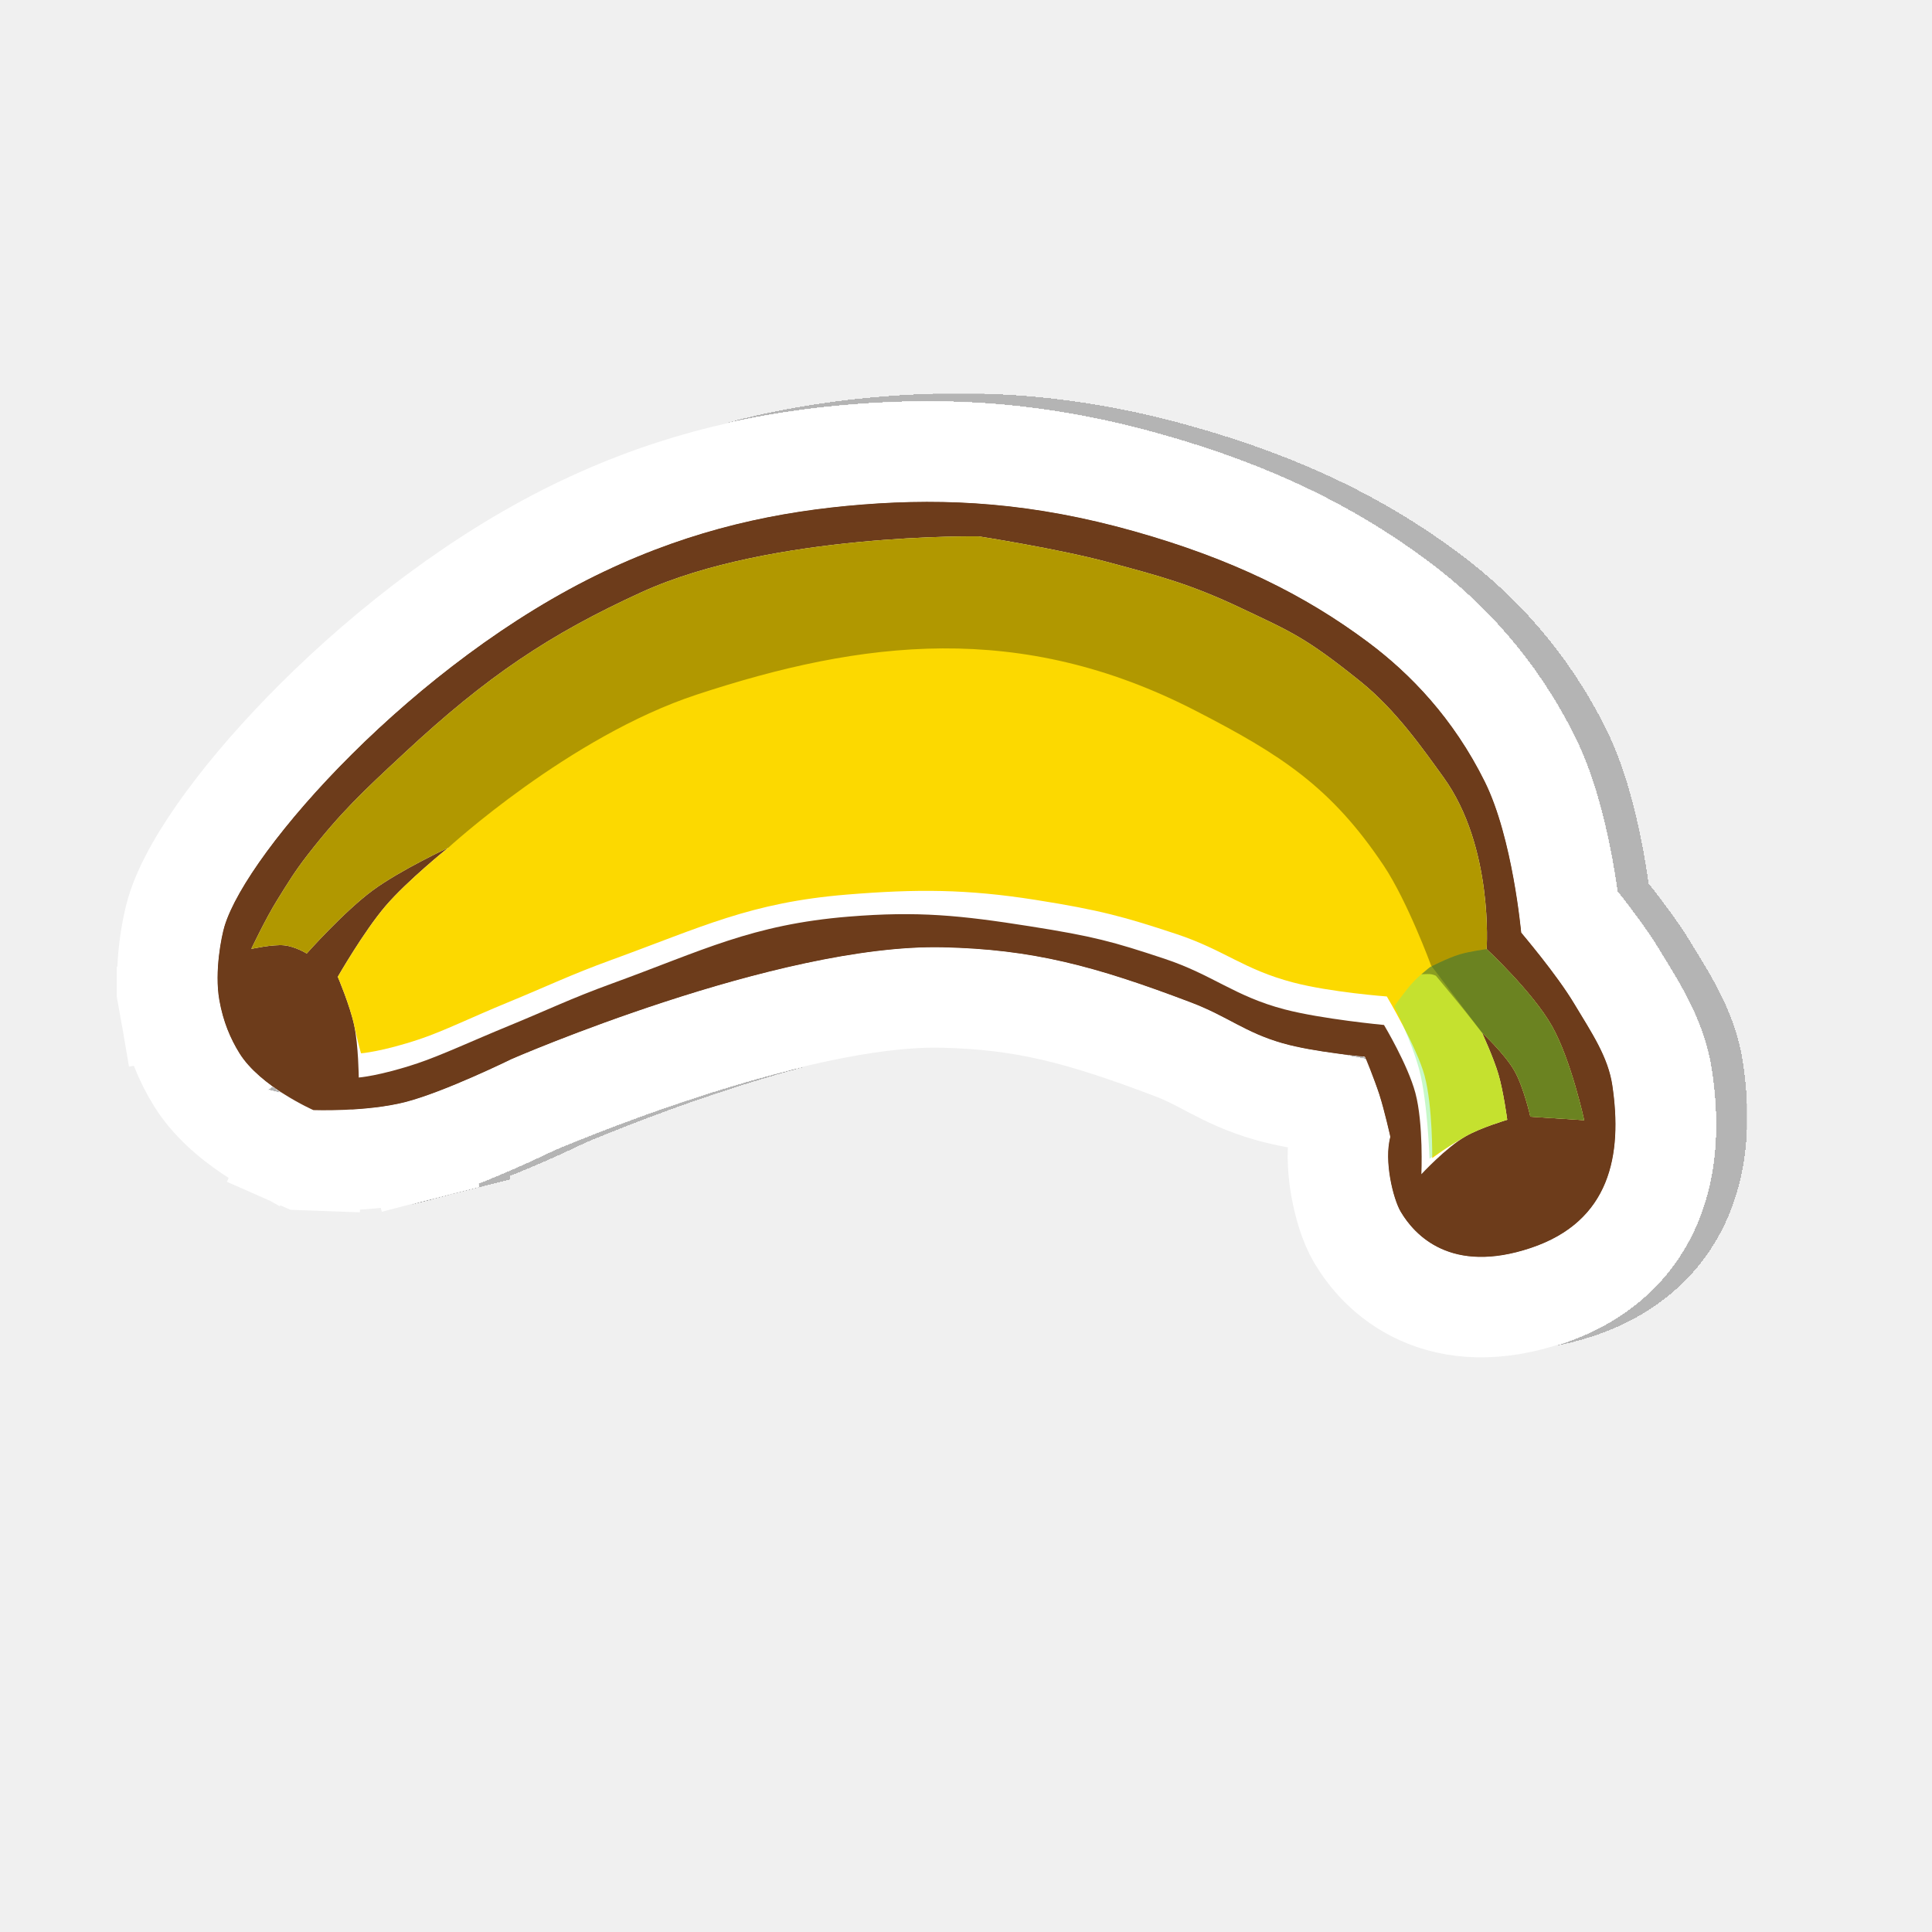
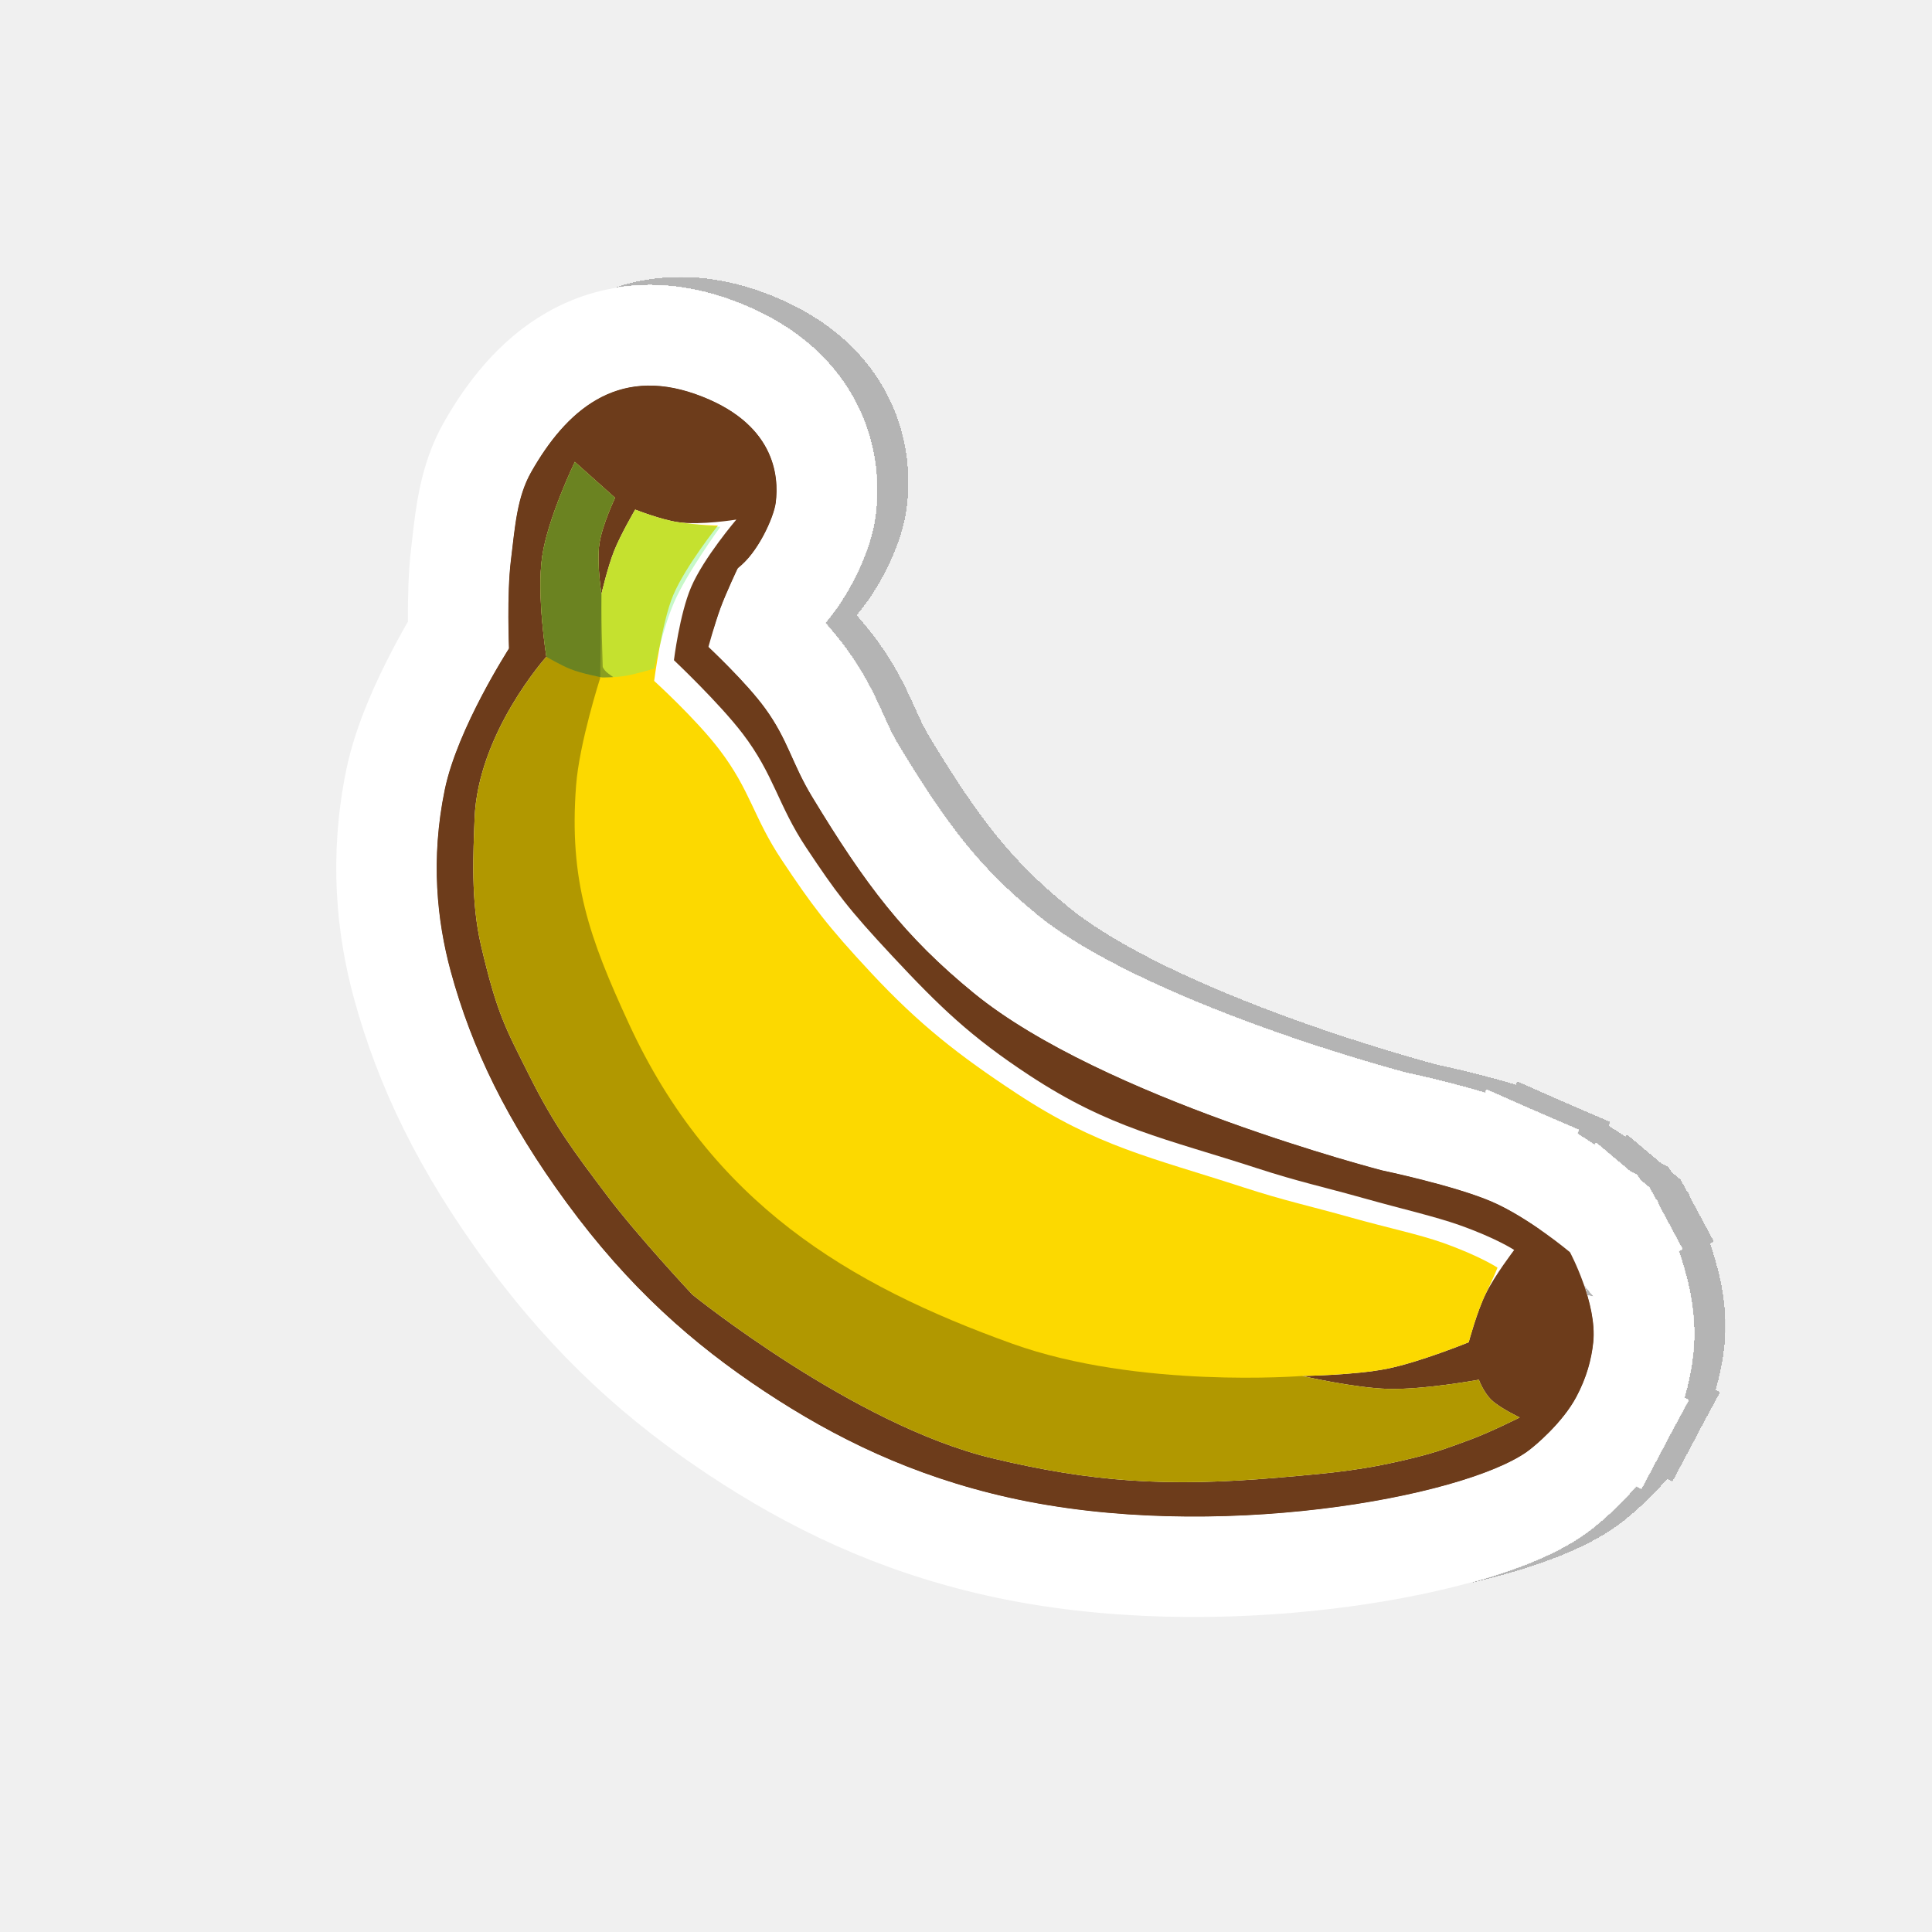
<svg xmlns="http://www.w3.org/2000/svg" width="256" height="256" viewBox="0 0 256 256" fill="none">
-   <g clip-path="url(#clip0_783_492)">
-     <g filter="url(#filter0_d_783_492)">
-       <path d="M31.73 139.556C34.482 143.991 41.527 147.095 41.527 147.095C41.527 147.095 48.545 147.351 53.724 146.02C58.928 144.682 67.799 140.321 67.799 140.321C67.799 140.321 102.913 125.033 124.912 125.517C136.827 125.779 145.087 127.996 157.809 132.824C162.669 134.668 164.971 136.811 169.971 138.236C174.117 139.419 180.869 140.006 180.869 140.006C180.869 140.006 182.127 143.018 182.766 145.007C183.463 147.174 184.233 150.647 184.233 150.647C183.361 153.779 184.59 158.851 185.605 160.564C187.442 163.663 192.262 168.898 202.832 165.362C213.402 161.826 215.002 152.994 213.642 143.819C213.083 140.051 210.978 136.971 208.568 132.956C206.215 129.036 201.561 123.579 201.561 123.579C201.561 123.579 200.444 111.045 196.75 103.591C192.574 95.165 186.88 89.281 181.308 85.114C172.859 78.795 163.203 74.042 150.305 70.403C136.905 66.623 125.612 65.959 114.25 66.857C103.16 67.734 91.989 70.059 80.054 75.727C54.966 87.639 32.802 112.685 29.753 122.721C29.351 124.045 28.4 128.719 29.059 132.484C29.567 135.392 30.552 137.66 31.73 139.556Z" fill="#6D3C1B" />
-       <path d="M41.527 147.095L38.843 153.186L40.01 153.7L41.284 153.746L41.527 147.095ZM41.527 147.095C41.284 153.746 41.285 153.746 41.286 153.746L41.287 153.746L41.291 153.746L41.301 153.747L41.328 153.748L41.411 153.75C41.48 153.752 41.575 153.755 41.694 153.757C41.931 153.763 42.264 153.768 42.675 153.77C43.496 153.773 44.641 153.763 45.967 153.706C48.527 153.597 52.12 153.304 55.38 152.466L53.724 146.02L55.38 152.466C58.553 151.651 62.505 150.028 65.385 148.765C66.887 148.107 68.214 147.494 69.166 147.046C69.643 146.821 70.029 146.637 70.298 146.507C70.414 146.451 70.508 146.405 70.579 146.371C70.636 146.346 70.713 146.314 70.807 146.273C71.053 146.169 71.423 146.012 71.906 145.811C72.872 145.41 74.288 144.831 76.059 144.137C79.607 142.746 84.558 140.896 90.17 139.065C101.635 135.324 114.983 131.956 124.766 132.171C135.64 132.41 143.109 134.364 155.447 139.047C157.159 139.696 158.427 140.363 160.006 141.193C160.248 141.32 160.497 141.451 160.756 141.587C162.707 142.606 165 143.74 168.145 144.637C170.706 145.368 173.829 145.86 176.093 146.162C176.105 146.164 176.117 146.165 176.129 146.167C176.243 146.483 176.345 146.78 176.43 147.043C176.703 147.893 177.024 149.115 177.297 150.226C177.345 150.421 177.39 150.608 177.432 150.783C177.115 153.151 177.346 155.506 177.653 157.276C178.04 159.504 178.781 162.104 179.879 163.957C181.226 166.23 183.79 169.509 188.186 171.509C192.731 173.578 198.351 173.88 204.943 171.674C211.926 169.339 216.534 164.947 218.872 159.223C221.07 153.843 220.986 147.969 220.226 142.844C219.52 138.078 217.039 134.039 215.058 130.815C214.786 130.371 214.522 129.943 214.275 129.53C212.872 127.194 210.904 124.578 209.415 122.684C208.877 122 208.378 121.38 207.956 120.863C207.948 120.801 207.941 120.738 207.932 120.673C207.759 119.29 207.486 117.366 207.089 115.187C206.323 110.987 204.991 105.231 202.713 100.635C197.995 91.116 191.548 84.461 185.295 79.784C176.106 72.912 165.688 67.827 152.112 63.997C137.876 59.981 125.785 59.269 113.726 60.222C102.009 61.149 90.014 63.629 77.199 69.714C63.794 76.079 51.377 85.832 41.946 95.207C37.212 99.913 33.139 104.616 30.007 108.878C26.98 112.998 24.481 117.177 23.384 120.786C23.045 121.903 22.637 123.807 22.395 125.933C22.154 128.047 22.018 130.865 22.502 133.631L29.059 132.484L22.502 133.631C23.171 137.453 24.491 140.516 26.074 143.066C28.272 146.606 31.786 149.15 34.105 150.615C35.365 151.411 36.512 152.036 37.349 152.465C37.77 152.68 38.12 152.85 38.376 152.971C38.504 153.031 38.609 153.08 38.687 153.116C38.727 153.134 38.76 153.148 38.786 153.16L38.82 153.175L38.833 153.181L38.838 153.183L38.841 153.185C38.842 153.185 38.843 153.186 41.527 147.095Z" stroke="white" stroke-width="13.312" />
+   <g clip-path="url(#clip0_801_354)">
+     <g filter="url(#filter0_d_801_354)">
+       <path d="M211.111 177.9C211.672 172.71 208.032 165.927 208.032 165.927C208.032 165.927 202.659 161.405 197.759 159.265C192.834 157.115 183.16 155.09 183.16 155.09C183.16 155.09 146.077 145.519 129.039 131.594C119.811 124.052 114.667 117.22 107.614 105.583C104.92 101.137 104.425 98.031 101.363 93.83C98.824 90.345 93.865 85.726 93.865 85.726C93.865 85.726 94.728 82.577 95.448 80.617C96.234 78.481 97.765 75.269 97.765 75.269C100.381 73.338 102.535 68.585 102.789 66.61C103.25 63.037 102.675 55.944 92.169 52.223C81.662 48.502 74.964 54.477 70.387 62.544C68.507 65.857 68.27 69.581 67.697 74.228C67.138 78.766 67.446 85.932 67.446 85.932C67.446 85.932 60.609 96.496 58.931 104.644C57.035 113.854 57.899 121.997 59.724 128.711C62.492 138.892 67.174 148.583 75.098 159.391C83.33 170.619 91.82 178.095 101.326 184.382C110.605 190.519 120.84 195.565 133.734 198.447C160.837 204.505 193.723 198.414 202.304 192.383C203.436 191.587 207.063 188.49 208.862 185.117C210.251 182.512 210.871 180.119 211.111 177.9Z" fill="#6D3C1B" />
+       <path d="M208.032 165.927L213.897 162.78L213.294 161.656L212.318 160.835L208.032 165.927ZM208.032 165.927C212.318 160.835 212.318 160.835 212.317 160.834L212.316 160.833L212.313 160.831L212.306 160.825L212.285 160.808L212.221 160.754C212.168 160.71 212.095 160.65 212.003 160.574C211.819 160.424 211.56 160.215 211.237 159.96C210.592 159.452 209.683 158.755 208.604 157.984C206.519 156.493 203.508 154.512 200.423 153.165L197.759 159.265L200.423 153.165C197.42 151.854 193.307 150.701 190.26 149.922C188.671 149.517 187.248 149.182 186.222 148.949C185.708 148.833 185.29 148.741 184.998 148.677C184.873 148.65 184.77 148.628 184.693 148.611C184.633 148.595 184.553 148.574 184.453 148.548C184.195 148.479 183.807 148.374 183.303 148.235C182.294 147.957 180.823 147.541 178.999 146.998C175.347 145.91 170.307 144.319 164.757 142.307C153.42 138.196 140.827 132.633 133.251 126.44C124.829 119.557 120.147 113.419 113.307 102.133C112.358 100.567 111.769 99.261 111.036 97.635C110.924 97.386 110.808 97.129 110.687 96.863C109.777 94.858 108.669 92.553 106.742 89.91C105.174 87.757 103.016 85.447 101.418 83.815C101.41 83.806 101.401 83.797 101.393 83.789C101.498 83.47 101.6 83.173 101.696 82.914C102.004 82.076 102.503 80.915 102.972 79.871C103.054 79.688 103.134 79.513 103.209 79.349C104.916 77.678 106.184 75.68 107.031 74.097C108.098 72.103 109.115 69.598 109.391 67.461C109.728 64.841 109.726 60.679 107.494 56.396C105.186 51.968 100.943 48.27 94.391 45.949C87.451 43.491 81.116 44.115 75.749 47.186C70.705 50.072 67.155 54.753 64.598 59.259C62.221 63.449 61.689 68.159 61.265 71.919C61.206 72.437 61.15 72.936 61.091 73.414C60.758 76.119 60.699 79.392 60.706 81.801C60.708 82.671 60.72 83.467 60.734 84.134C60.702 84.188 60.669 84.243 60.636 84.298C59.921 85.495 58.952 87.179 57.923 89.141C55.941 92.922 53.447 98.278 52.412 103.301C50.269 113.708 51.253 122.921 53.301 130.457C56.311 141.528 61.39 151.95 69.73 163.326C78.476 175.255 87.564 183.261 97.654 189.934C107.458 196.417 118.436 201.848 132.282 204.942C146.764 208.18 162.553 208.139 175.756 206.557C182.385 205.763 188.489 204.566 193.582 203.135C198.503 201.752 203.046 199.997 206.131 197.829C207.086 197.157 208.58 195.908 210.08 194.382C211.571 192.865 213.413 190.728 214.735 188.25L208.862 185.117L214.735 188.25C216.561 184.826 217.406 181.6 217.729 178.615C218.177 174.473 216.973 170.305 216.048 167.723C215.545 166.32 215.026 165.121 214.63 164.268C214.431 163.839 214.26 163.489 214.133 163.237C214.069 163.11 214.016 163.008 213.976 162.931C213.956 162.893 213.94 162.861 213.926 162.835L213.909 162.802L213.902 162.79L213.899 162.785L213.898 162.782C213.897 162.781 213.897 162.78 208.032 165.927Z" stroke="white" stroke-width="13.312" />
    </g>
-     <path d="M31.73 139.556C34.482 143.991 41.527 147.095 41.527 147.095C41.527 147.095 48.545 147.351 53.724 146.02C58.928 144.682 67.799 140.321 67.799 140.321C67.799 140.321 102.913 125.033 124.912 125.517C136.827 125.779 145.087 127.996 157.809 132.824C162.669 134.668 164.971 136.811 169.971 138.236C174.117 139.419 180.869 140.006 180.869 140.006C180.869 140.006 182.127 143.018 182.766 145.007C183.463 147.174 184.233 150.647 184.233 150.647C183.361 153.779 184.59 158.851 185.605 160.564C187.442 163.663 192.262 168.898 202.832 165.362C213.402 161.826 215.002 152.994 213.642 143.819C213.083 140.051 210.978 136.971 208.568 132.956C206.215 129.036 201.561 123.579 201.561 123.579C201.561 123.579 200.444 111.045 196.75 103.591C192.574 95.165 186.88 89.281 181.308 85.114C172.859 78.795 163.203 74.042 150.305 70.403C136.905 66.623 125.612 65.959 114.25 66.857C103.16 67.734 91.989 70.059 80.054 75.727C54.966 87.639 32.802 112.685 29.753 122.721C29.351 124.045 28.4 128.719 29.059 132.484C29.567 135.392 30.552 137.66 31.73 139.556Z" fill="#6D3C1B" />
-     <path d="M209.91 148.433L202.783 147.967C202.783 147.967 201.914 144.079 200.677 141.896C199.392 139.629 196.356 136.811 196.356 136.811C196.356 136.811 197.883 140.095 198.536 142.312C199.219 144.627 199.715 148.378 199.715 148.378C199.715 148.378 196.219 149.409 194.214 150.558C191.594 152.06 188.341 155.588 188.341 155.588C188.341 155.588 188.632 148.894 187.544 144.819C186.545 141.077 183.386 135.814 183.386 135.814C183.386 135.814 175.16 135.043 170.209 133.746C163.581 132.012 160.685 129.155 154.276 127.03C147.462 124.771 144.936 124.072 136.405 122.727C127.29 121.29 121.655 120.708 112.458 121.457C99.609 122.504 93.076 125.966 81.041 130.341C75.599 132.32 72.68 133.772 67.323 135.97C62.635 137.894 58.467 139.843 55.319 140.896C50.322 142.567 47.538 142.778 47.538 142.778C47.538 142.778 47.495 138.514 46.934 135.86C46.387 133.267 44.759 129.432 44.759 129.432C44.759 129.432 48.213 123.412 51.083 120.056C53.964 116.688 59.395 112.33 59.395 112.33C59.395 112.33 52.997 115.315 49.384 117.979C45.58 120.783 40.641 126.344 40.641 126.344C40.641 126.344 39.137 125.409 37.653 125.259C36.154 125.107 33.301 125.734 33.301 125.734C33.301 125.734 35.194 121.737 36.686 119.336C38.224 116.863 39.064 115.454 40.855 113.156C45.21 107.569 48.227 104.764 53.338 100.011L53.617 99.751C64.468 89.659 72.736 84.077 85.029 78.463C102.203 70.619 129.698 71.076 129.698 71.076C129.698 71.076 140.127 72.705 146.647 74.447C153.774 76.352 157.842 77.441 164.508 80.603C171.043 83.704 172.961 84.423 180.282 90.313C185.002 94.111 188.654 99.387 191.263 102.991C197.929 112.197 196.986 125.764 196.986 125.764C196.986 125.764 203.056 131.401 205.629 135.934C208.175 140.421 209.91 148.433 209.91 148.433Z" fill="white" />
-     <path d="M209.91 148.433L202.783 147.967C202.783 147.967 201.914 144.079 200.677 141.896C199.392 139.629 196.356 136.811 196.356 136.811C196.356 136.811 197.883 140.095 198.536 142.312C199.219 144.627 199.715 148.378 199.715 148.378C199.715 148.378 196.219 149.409 194.214 150.559C191.594 152.061 189.778 153.457 189.778 153.457C189.778 153.457 189.856 146.619 188.768 142.544C187.769 138.802 183.763 132.038 183.763 132.038C183.763 132.038 176.32 131.484 171.368 130.188C164.741 128.453 162.271 125.884 155.862 123.759C149.048 121.501 145.739 120.583 137.208 119.238C128.093 117.801 121.457 117.784 112.26 118.533C99.411 119.58 93.021 122.829 80.987 127.204C75.545 129.183 72.626 130.635 67.269 132.833C62.581 134.757 58.77 136.636 55.622 137.689C50.624 139.361 47.841 139.572 47.841 139.572C47.841 139.572 47.495 138.514 46.934 135.86C46.387 133.267 44.759 129.432 44.759 129.432C44.759 129.432 48.213 123.413 51.083 120.056C53.964 116.688 59.395 112.33 59.395 112.33C59.395 112.33 52.997 115.315 49.384 117.979C45.58 120.783 40.641 126.344 40.641 126.344C40.641 126.344 39.137 125.409 37.652 125.259C36.154 125.107 33.301 125.734 33.301 125.734C33.301 125.734 35.194 121.737 36.686 119.336C38.224 116.863 39.064 115.454 40.855 113.156C45.21 107.57 48.227 104.764 53.338 100.011L53.617 99.751C64.468 89.659 72.736 84.077 85.029 78.463C102.203 70.619 129.698 71.076 129.698 71.076C129.698 71.076 140.127 72.705 146.647 74.447C153.774 76.352 157.842 77.442 164.507 80.604C171.043 83.704 172.961 84.423 180.282 90.313C185.002 94.111 188.654 99.387 191.263 102.991C197.929 112.197 196.986 125.764 196.986 125.764C196.986 125.764 203.056 131.401 205.628 135.934C208.175 140.422 209.91 148.433 209.91 148.433Z" fill="#FCD900" />
-     <path d="M209.91 148.433L202.783 147.967C202.783 147.967 201.915 144.079 200.677 141.896C199.392 139.629 196.356 136.811 196.356 136.811L189.631 127.934C189.631 127.934 186.503 119.424 183.358 114.711C176.361 104.227 169.65 99.962 158.446 94.187C135.205 82.21 114.224 84.823 92.299 92.047C75.414 97.611 59.395 112.33 59.395 112.33C59.395 112.33 52.997 115.315 49.384 117.979C45.58 120.783 40.641 126.344 40.641 126.344C40.641 126.344 39.137 125.409 37.653 125.259C36.154 125.107 33.301 125.734 33.301 125.734C33.301 125.734 35.194 121.737 36.687 119.336C38.224 116.862 39.064 115.454 40.855 113.156C45.289 107.468 48.336 104.663 53.617 99.751C64.468 89.659 72.737 84.077 85.029 78.463C102.204 70.619 129.698 71.076 129.698 71.076C129.698 71.076 140.127 72.705 146.647 74.447C153.774 76.352 157.842 77.441 164.508 80.603C171.043 83.704 172.961 84.423 180.282 90.313C185.002 94.111 188.654 99.387 191.263 102.991C197.929 112.197 196.986 125.764 196.986 125.764C196.986 125.764 203.056 131.401 205.629 135.934C208.175 140.421 209.91 148.433 209.91 148.433Z" fill="black" fill-opacity="0.3" />
-     <path d="M209.909 148.433L202.783 147.967C202.783 147.967 201.914 144.079 200.677 141.896C199.392 139.629 196.356 136.811 196.356 136.811C196.356 136.811 197.883 140.095 198.536 142.312C199.218 144.627 199.715 148.378 199.715 148.378C199.715 148.378 196.219 149.409 194.214 150.558C191.594 152.06 189.421 153.527 189.421 153.527C189.421 153.527 189.147 145.831 188.059 141.756C187.06 138.014 184.754 133.326 184.754 133.326C184.754 133.326 186.239 131.245 187.123 130.273C188.084 129.217 189.487 128.147 189.487 128.147C189.487 128.147 191.817 126.936 193.417 126.458C194.778 126.051 196.986 125.764 196.986 125.764C196.986 125.764 203.056 131.401 205.628 135.934C208.175 140.421 209.909 148.433 209.909 148.433Z" fill="#75ED77" fill-opacity="0.4" />
-     <path d="M209.91 148.433L202.783 147.967C202.783 147.967 201.915 144.079 200.677 141.896C199.393 139.629 196.356 136.811 196.356 136.811C196.356 136.811 194.412 134.31 193.17 132.801C191.936 131.303 190.266 129.292 190.266 129.292C190.266 129.292 189.896 129.103 189.483 129.074C189.113 129.048 188.335 129.1 188.335 129.1C188.963 128.547 189.488 128.147 189.488 128.147C189.488 128.147 191.817 126.936 193.418 126.458C194.778 126.051 196.986 125.764 196.986 125.764C196.986 125.764 203.056 131.401 205.629 135.934C208.176 140.421 209.91 148.433 209.91 148.433Z" fill="#010100" fill-opacity="0.3" />
+     <path d="M211.111 177.9C211.672 172.71 208.032 165.927 208.032 165.927C208.032 165.927 202.659 161.405 197.759 159.265C192.834 157.115 183.16 155.09 183.16 155.09C183.16 155.09 146.077 145.519 129.039 131.594C119.811 124.052 114.667 117.22 107.614 105.583C104.92 101.137 104.425 98.031 101.363 93.83C98.824 90.345 93.865 85.726 93.865 85.726C93.865 85.726 94.728 82.577 95.448 80.617C96.234 78.481 97.765 75.269 97.765 75.269C100.381 73.338 102.535 68.585 102.789 66.61C103.25 63.037 102.675 55.944 92.169 52.223C81.662 48.502 74.964 54.477 70.387 62.544C68.507 65.857 68.27 69.581 67.697 74.228C67.138 78.766 67.446 85.932 67.446 85.932C67.446 85.932 60.609 96.496 58.931 104.644C57.035 113.854 57.899 121.997 59.724 128.711C62.492 138.892 67.174 148.583 75.098 159.391C83.33 170.619 91.82 178.095 101.326 184.382C110.605 190.519 120.84 195.565 133.734 198.447C160.837 204.505 193.723 198.414 202.304 192.383C203.436 191.587 207.063 188.49 208.862 185.117C210.251 182.512 210.871 180.119 211.111 177.9Z" fill="#6D3C1B" />
+     <path d="M76.169 61.206L81.497 65.961C81.497 65.961 79.788 69.559 79.419 72.041C79.036 74.619 79.694 78.709 79.694 78.709C79.694 78.709 80.513 75.18 81.362 73.031C82.25 70.787 84.168 67.525 84.168 67.525C84.168 67.525 87.558 68.866 89.845 69.194C92.834 69.624 97.57 68.846 97.57 68.846C97.57 68.846 93.219 73.943 91.568 77.823C90.051 81.388 89.3 87.479 89.3 87.479C89.3 87.479 95.308 93.152 98.411 97.222C102.566 102.669 103.089 106.703 106.832 112.323C110.81 118.298 112.371 120.404 118.265 126.716C124.563 133.46 128.645 137.389 136.354 142.461C147.123 149.546 154.403 150.84 166.58 154.802C172.086 156.593 175.28 157.246 180.855 158.812C185.734 160.182 190.218 161.212 193.347 162.321C198.314 164.08 200.637 165.627 200.637 165.627C200.637 165.627 198.046 169.015 196.854 171.451C195.689 173.832 194.611 177.856 194.611 177.856C194.611 177.856 188.183 180.473 183.854 181.351C179.511 182.232 172.548 182.322 172.548 182.322C172.548 182.322 179.428 183.908 183.915 184.034C188.639 184.166 195.955 182.824 195.955 182.824C195.955 182.824 196.564 184.487 197.641 185.52C198.729 186.561 201.363 187.824 201.363 187.824C201.363 187.824 197.41 189.808 194.756 190.781C192.022 191.784 190.493 192.377 187.667 193.085C180.795 194.806 176.69 195.159 169.737 195.758L169.357 195.791C154.593 197.063 144.641 196.372 131.497 193.227C113.135 188.835 91.751 171.548 91.751 171.548C91.751 171.548 84.535 163.843 80.47 158.456C76.026 152.567 73.492 149.204 70.186 142.609C66.944 136.142 65.876 134.394 63.733 125.246C62.352 119.347 62.723 112.941 62.885 108.494C63.3 97.136 72.396 87.026 72.396 87.026C72.396 87.026 71.084 78.847 71.847 73.691C72.603 68.587 76.169 61.206 76.169 61.206Z" fill="white" />
+     <path d="M76.169 61.206L81.498 65.961C81.498 65.961 79.789 69.559 79.42 72.041C79.036 74.619 79.694 78.709 79.694 78.709C79.694 78.709 80.513 75.18 81.363 73.031C82.25 70.787 84.168 67.525 84.168 67.525C84.168 67.525 87.558 68.866 89.846 69.194C92.835 69.623 95.126 69.641 95.126 69.641C95.126 69.641 90.855 74.982 89.204 78.862C87.687 82.426 86.679 90.223 86.679 90.223C86.679 90.223 92.203 95.241 95.307 99.311C99.462 104.759 99.826 108.304 103.569 113.924C107.547 119.899 109.59 122.659 115.485 128.971C121.783 135.715 127.002 139.815 134.71 144.887C145.479 151.972 152.515 153.345 164.692 157.307C170.198 159.099 173.392 159.751 178.967 161.317C183.846 162.688 188.006 163.553 191.135 164.661C196.102 166.421 198.426 167.968 198.426 167.968C198.426 167.968 198.047 169.015 196.855 171.451C195.69 173.832 194.611 177.856 194.611 177.856C194.611 177.856 188.184 180.473 183.855 181.351C179.512 182.232 172.549 182.322 172.549 182.322C172.549 182.322 179.429 183.908 183.916 184.034C188.639 184.165 195.955 182.824 195.955 182.824C195.955 182.824 196.565 184.487 197.642 185.52C198.729 186.561 201.364 187.824 201.364 187.824C201.364 187.824 197.411 189.808 194.757 190.781C192.022 191.784 190.493 192.377 187.668 193.085C180.796 194.806 176.691 195.159 169.738 195.758L169.358 195.791C154.594 197.063 144.641 196.371 131.498 193.227C113.135 188.835 91.751 171.547 91.751 171.547C91.751 171.547 84.536 163.843 80.471 158.456C76.026 152.567 73.492 149.204 70.186 142.609C66.945 136.142 65.877 134.394 63.734 125.246C62.352 119.347 62.723 112.941 62.886 108.494C63.301 97.136 72.397 87.026 72.397 87.026C72.397 87.026 71.084 78.847 71.848 73.691C72.603 68.587 76.169 61.206 76.169 61.206Z" fill="#FCD900" />
+     <path d="M76.168 61.206L81.497 65.961C81.497 65.961 79.788 69.559 79.419 72.041C79.036 74.619 79.694 78.709 79.694 78.709L79.528 89.844C79.528 89.844 76.753 98.477 76.33 104.126C75.389 116.696 78.051 124.188 83.326 135.637C94.266 159.383 112.407 170.241 134.132 178.047C150.863 184.058 172.548 182.322 172.548 182.322C172.548 182.322 179.428 183.908 183.915 184.034C188.639 184.166 195.955 182.824 195.955 182.824C195.955 182.824 196.564 184.487 197.641 185.52C198.728 186.561 201.363 187.824 201.363 187.824C201.363 187.824 197.41 189.809 194.756 190.781C192.021 191.784 190.492 192.377 187.667 193.085C180.671 194.837 176.543 195.172 169.357 195.791C154.593 197.063 144.641 196.372 131.497 193.227C113.135 188.835 91.751 171.548 91.751 171.548C91.751 171.548 84.535 163.843 80.47 158.456C76.026 152.567 73.492 149.204 70.186 142.609C66.944 136.142 65.876 134.394 63.733 125.246C62.352 119.347 62.722 112.941 62.885 108.494C63.3 97.136 72.396 87.026 72.396 87.026C72.396 87.026 71.083 78.847 71.847 73.691C72.603 68.587 76.168 61.206 76.168 61.206Z" fill="black" fill-opacity="0.3" />
+     <path d="M76.169 61.206L81.497 65.961C81.497 65.961 79.788 69.559 79.419 72.041C79.036 74.619 79.694 78.709 79.694 78.709C79.694 78.709 80.513 75.18 81.362 73.031C82.25 70.787 84.168 67.525 84.168 67.525C84.168 67.525 87.558 68.866 89.845 69.194C92.834 69.623 95.449 69.806 95.449 69.806C95.449 69.806 90.927 76.039 89.276 79.919C87.76 83.484 86.69 88.597 86.69 88.597C86.69 88.597 84.239 89.323 82.944 89.544C81.537 89.785 79.772 89.764 79.772 89.764C79.772 89.764 77.191 89.285 75.635 88.676C74.313 88.159 72.396 87.026 72.396 87.026C72.396 87.026 71.084 78.847 71.847 73.691C72.603 68.587 76.169 61.206 76.169 61.206Z" fill="#75ED77" fill-opacity="0.4" />
+     <path d="M76.169 61.206L81.497 65.961C81.497 65.961 79.788 69.559 79.419 72.041C79.036 74.619 79.694 78.709 79.694 78.709C79.694 78.709 79.685 81.876 79.736 83.83C79.786 85.77 79.864 88.383 79.864 88.383C79.864 88.383 80.039 88.76 80.347 89.037C80.622 89.285 81.267 89.723 81.267 89.723C80.432 89.772 79.772 89.764 79.772 89.764C79.772 89.764 77.191 89.285 75.635 88.676C74.313 88.159 72.396 87.026 72.396 87.026C72.396 87.026 71.084 78.847 71.847 73.691C72.603 68.587 76.169 61.206 76.169 61.206Z" fill="#010100" fill-opacity="0.3" />
  </g>
  <defs>
-     <filter id="filter0_d_783_492" x="15.521" y="52.165" width="215.943" height="127.69" filterUnits="userSpaceOnUse" color-interpolation-filters="sRGB">
+     <filter id="filter0_d_801_354" x="44.553" y="36.756" width="184.024" height="177.506" filterUnits="userSpaceOnUse" color-interpolation-filters="sRGB">
      <feFlood flood-opacity="0" result="BackgroundImageFix" />
      <feColorMatrix in="SourceAlpha" type="matrix" values="0 0 0 0 0 0 0 0 0 0 0 0 0 0 0 0 0 0 127 0" result="hardAlpha" />
      <feOffset dx="4.096" dy="-1.024" />
      <feComposite in2="hardAlpha" operator="out" />
      <feColorMatrix type="matrix" values="0 0 0 0 0 0 0 0 0 0 0 0 0 0 0 0 0 0 0.25 0" />
-       <feBlend mode="normal" in2="BackgroundImageFix" result="effect1_dropShadow_783_492" />
-       <feBlend mode="normal" in="SourceGraphic" in2="effect1_dropShadow_783_492" result="shape" />
+       <feBlend mode="normal" in2="BackgroundImageFix" result="effect1_dropShadow_801_354" />
+       <feBlend mode="normal" in="SourceGraphic" in2="effect1_dropShadow_801_354" result="shape" />
    </filter>
-     <clipPath id="clip0_783_492">
+     <clipPath id="clip0_801_354">
      <rect width="256" height="256" fill="white" />
    </clipPath>
  </defs>
</svg>
